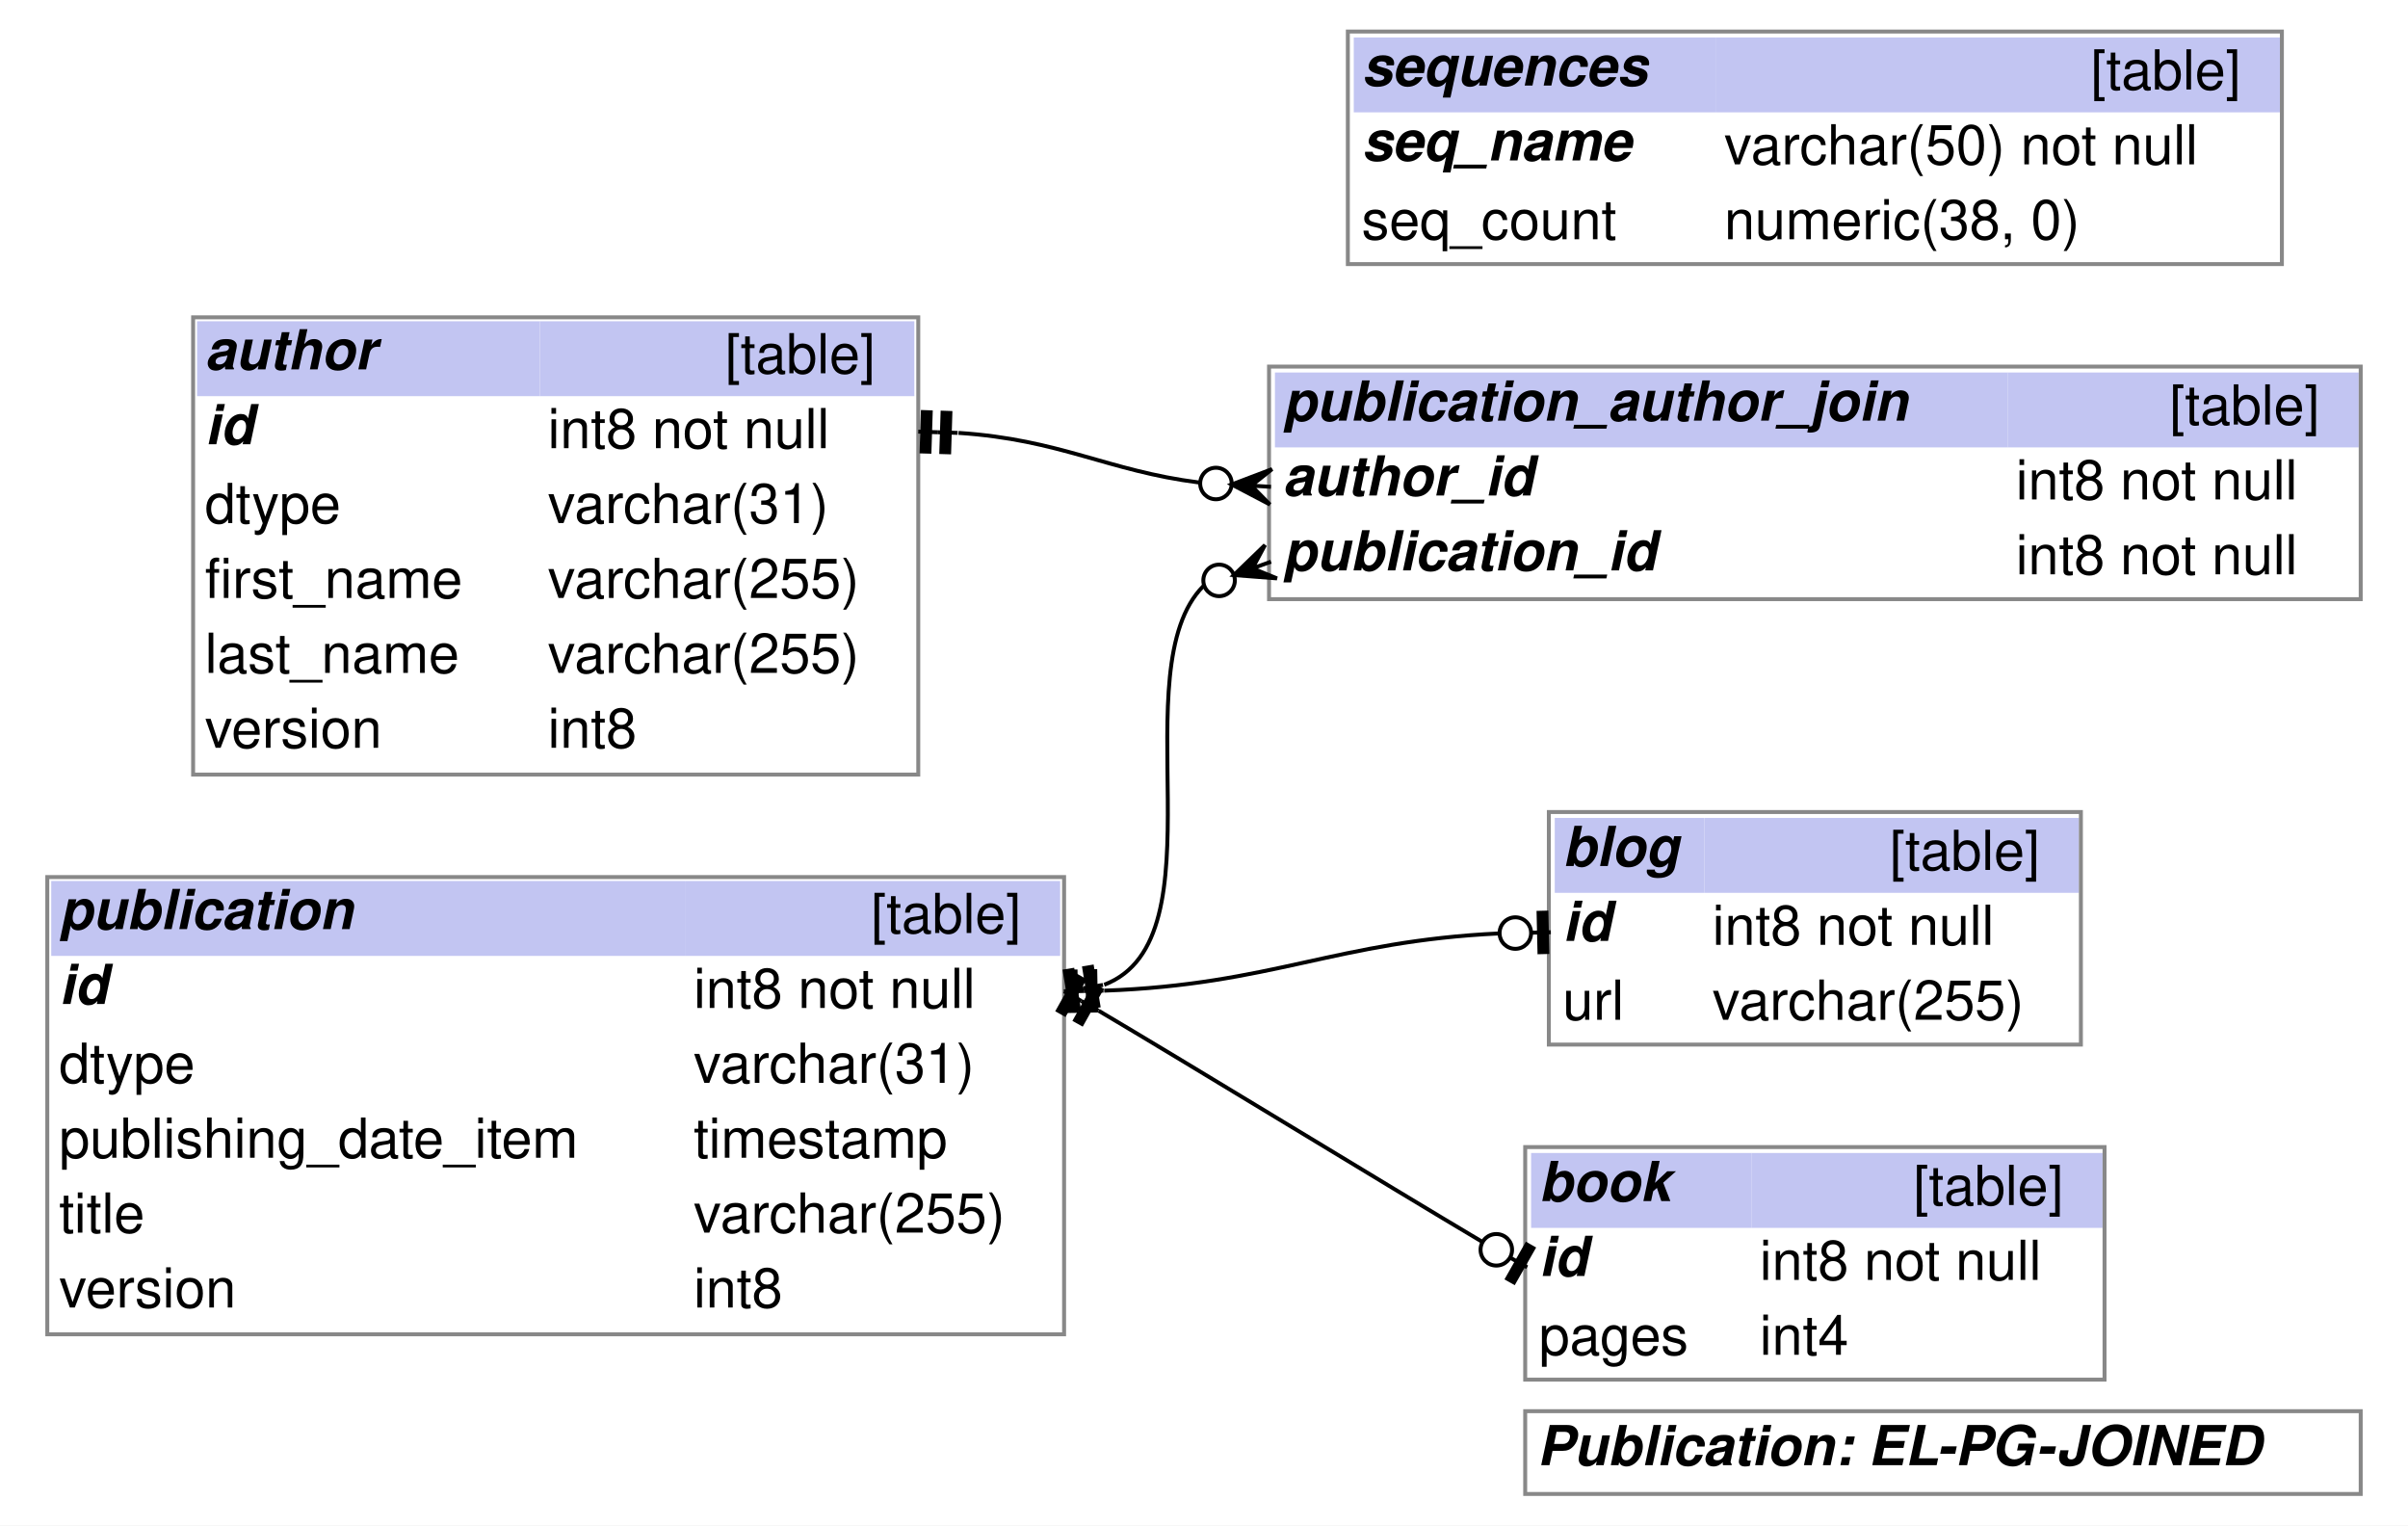
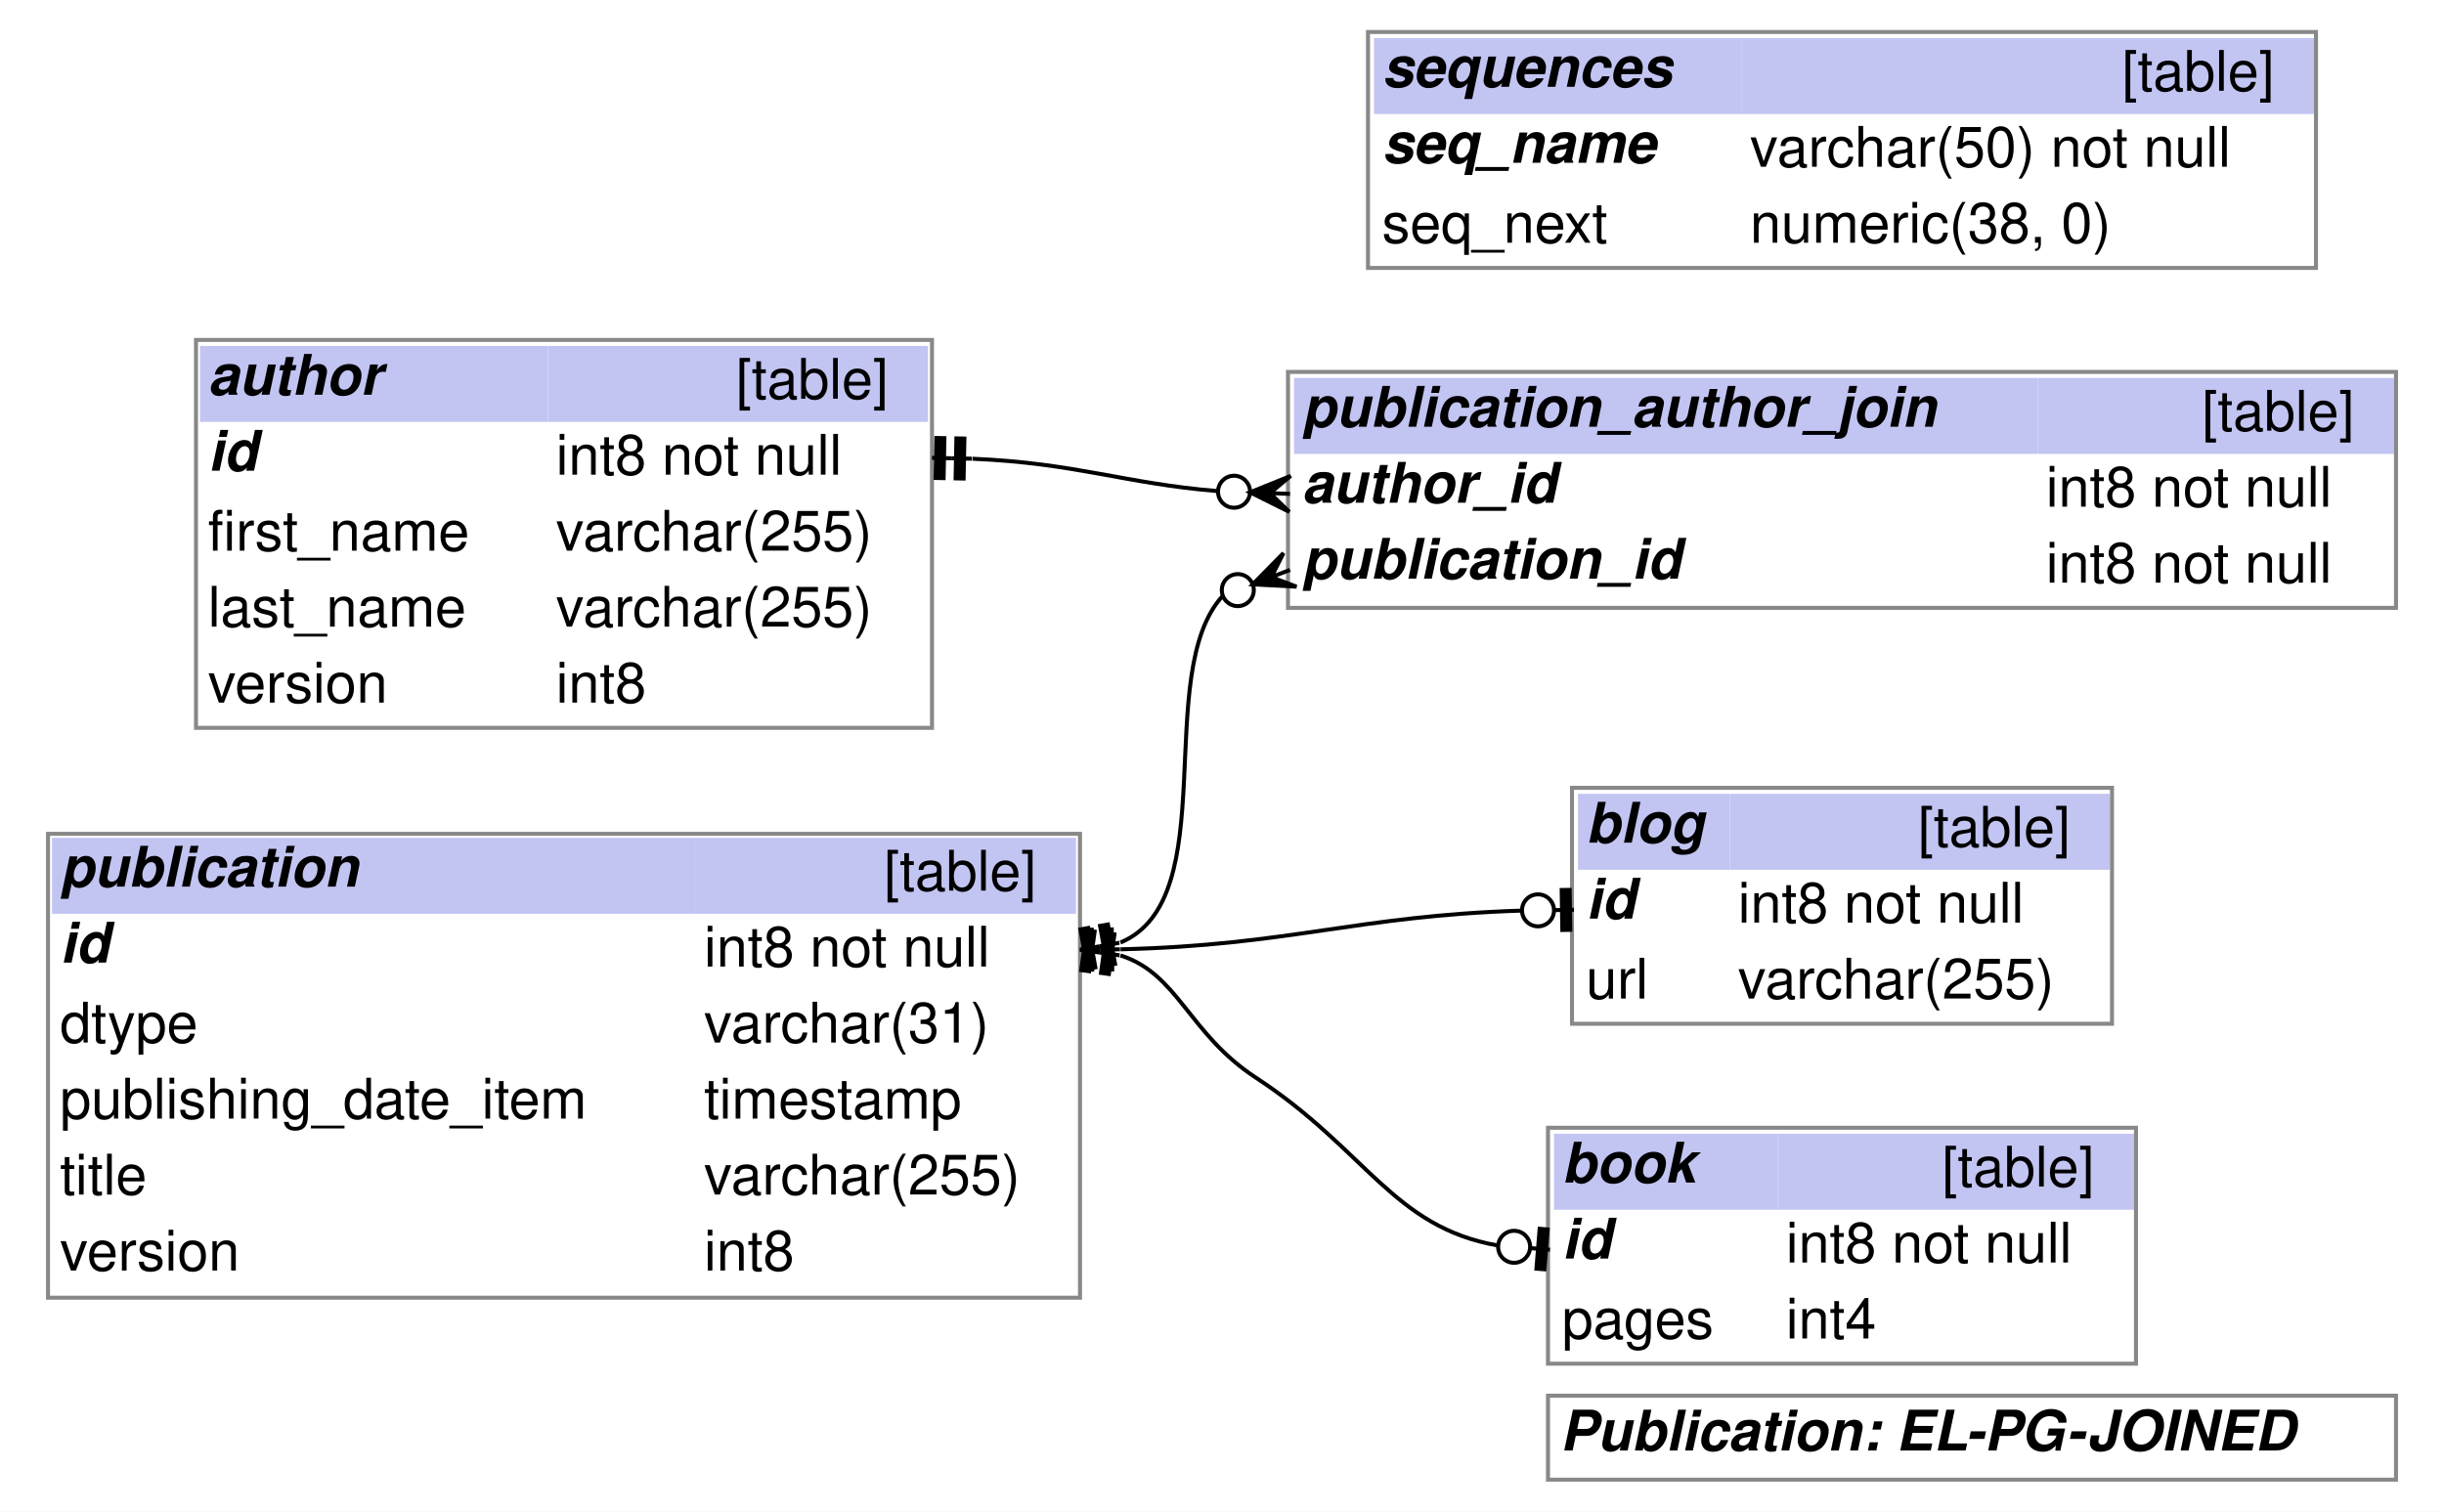
- <svg xmlns="http://www.w3.org/2000/svg" width="611pt" height="387pt" viewBox="0.00 0.00 611.00 387.00">
-   <g id="graph0" class="graph" transform="scale(1 1) rotate(0) translate(4 383)">
-     <polygon fill="white" stroke="transparent" points="-4,4 -4,-383 607,-383 607,4 -4,4" />
+ <svg xmlns="http://www.w3.org/2000/svg" width="611pt" height="378pt" viewBox="0.00 0.00 611.00 378.00">
+   <g id="graph0" class="graph" transform="scale(1 1) rotate(0) translate(4 374)">
+     <polygon fill="white" stroke="transparent" points="-4,4 -4,-374 607,-374 607,4 -4,4" />
    <text text-anchor="start" x="386" y="-11.3" font-family="Helvetica,sans-Serif" font-weight="bold" font-style="italic" font-size="14.00">Publication: EL-PG-JOINED</text>
    <polygon fill="none" stroke="#888888" points="383,-4 383,-25 595,-25 595,-4 383,-4" />
    <g id="node1" class="node">
-       <polygon fill="#c2c5f2" stroke="transparent" points="46,-282.5 46,-301.5 133,-301.5 133,-282.5 46,-282.5" />
-       <text text-anchor="start" x="48" y="-289.3" font-family="Helvetica,sans-Serif" font-weight="bold" font-style="italic" font-size="14.00">author</text>
-       <polygon fill="#c2c5f2" stroke="transparent" points="133,-282.5 133,-301.5 228,-301.5 228,-282.5 133,-282.5" />
-       <text text-anchor="start" x="180" y="-288.3" font-family="Helvetica,sans-Serif" font-size="14.00">[table]</text>
-       <text text-anchor="start" x="48" y="-270.3" font-family="Helvetica,sans-Serif" font-weight="bold" font-style="italic" font-size="14.00">id</text>
-       <text text-anchor="start" x="126" y="-269.3" font-family="Helvetica,sans-Serif" font-size="14.00"> </text>
-       <text text-anchor="start" x="135" y="-269.3" font-family="Helvetica,sans-Serif" font-size="14.00">int8 not null</text>
-       <text text-anchor="start" x="48" y="-250.3" font-family="Helvetica,sans-Serif" font-size="14.00">dtype</text>
-       <text text-anchor="start" x="126" y="-250.3" font-family="Helvetica,sans-Serif" font-size="14.00"> </text>
-       <text text-anchor="start" x="135" y="-250.3" font-family="Helvetica,sans-Serif" font-size="14.00">varchar(31)</text>
-       <text text-anchor="start" x="48" y="-231.3" font-family="Helvetica,sans-Serif" font-size="14.00">first_name</text>
-       <text text-anchor="start" x="126" y="-231.3" font-family="Helvetica,sans-Serif" font-size="14.00"> </text>
-       <text text-anchor="start" x="135" y="-231.3" font-family="Helvetica,sans-Serif" font-size="14.00">varchar(255)</text>
-       <text text-anchor="start" x="48" y="-212.3" font-family="Helvetica,sans-Serif" font-size="14.00">last_name</text>
-       <text text-anchor="start" x="126" y="-212.3" font-family="Helvetica,sans-Serif" font-size="14.00"> </text>
-       <text text-anchor="start" x="135" y="-212.3" font-family="Helvetica,sans-Serif" font-size="14.00">varchar(255)</text>
-       <text text-anchor="start" x="48" y="-193.3" font-family="Helvetica,sans-Serif" font-size="14.00">version</text>
-       <text text-anchor="start" x="126" y="-193.3" font-family="Helvetica,sans-Serif" font-size="14.00"> </text>
-       <text text-anchor="start" x="135" y="-193.3" font-family="Helvetica,sans-Serif" font-size="14.00">int8</text>
-       <polygon fill="none" stroke="#888888" points="45,-186.5 45,-302.5 229,-302.5 229,-186.5 45,-186.5" />
+       <polygon fill="#c2c5f2" stroke="transparent" points="46,-268.5 46,-287.5 133,-287.5 133,-268.5 46,-268.5" />
+       <text text-anchor="start" x="48" y="-275.3" font-family="Helvetica,sans-Serif" font-weight="bold" font-style="italic" font-size="14.00">author</text>
+       <polygon fill="#c2c5f2" stroke="transparent" points="133,-268.5 133,-287.5 228,-287.5 228,-268.5 133,-268.5" />
+       <text text-anchor="start" x="180" y="-274.3" font-family="Helvetica,sans-Serif" font-size="14.00">[table]</text>
+       <text text-anchor="start" x="48" y="-256.3" font-family="Helvetica,sans-Serif" font-weight="bold" font-style="italic" font-size="14.00">id</text>
+       <text text-anchor="start" x="126" y="-255.3" font-family="Helvetica,sans-Serif" font-size="14.00"> </text>
+       <text text-anchor="start" x="135" y="-255.3" font-family="Helvetica,sans-Serif" font-size="14.00">int8 not null</text>
+       <text text-anchor="start" x="48" y="-236.3" font-family="Helvetica,sans-Serif" font-size="14.00">first_name</text>
+       <text text-anchor="start" x="126" y="-236.3" font-family="Helvetica,sans-Serif" font-size="14.00"> </text>
+       <text text-anchor="start" x="135" y="-236.3" font-family="Helvetica,sans-Serif" font-size="14.00">varchar(255)</text>
+       <text text-anchor="start" x="48" y="-217.3" font-family="Helvetica,sans-Serif" font-size="14.00">last_name</text>
+       <text text-anchor="start" x="126" y="-217.3" font-family="Helvetica,sans-Serif" font-size="14.00"> </text>
+       <text text-anchor="start" x="135" y="-217.3" font-family="Helvetica,sans-Serif" font-size="14.00">varchar(255)</text>
+       <text text-anchor="start" x="48" y="-198.3" font-family="Helvetica,sans-Serif" font-size="14.00">version</text>
+       <text text-anchor="start" x="126" y="-198.3" font-family="Helvetica,sans-Serif" font-size="14.00"> </text>
+       <text text-anchor="start" x="135" y="-198.3" font-family="Helvetica,sans-Serif" font-size="14.00">int8</text>
+       <polygon fill="none" stroke="#888888" points="45,-192 45,-289 229,-289 229,-192 45,-192" />
    </g>
    <g id="node2" class="node">
-       <polygon fill="#c2c5f2" stroke="transparent" points="319.5,-269.5 319.5,-288.5 505.5,-288.5 505.5,-269.5 319.5,-269.5" />
-       <text text-anchor="start" x="321.5" y="-276.3" font-family="Helvetica,sans-Serif" font-weight="bold" font-style="italic" font-size="14.00">publication_author_join</text>
-       <polygon fill="#c2c5f2" stroke="transparent" points="505.5,-269.5 505.5,-288.5 594.5,-288.5 594.5,-269.5 505.5,-269.5" />
-       <text text-anchor="start" x="546.5" y="-275.3" font-family="Helvetica,sans-Serif" font-size="14.00">[table]</text>
-       <text text-anchor="start" x="321.5" y="-257.3" font-family="Helvetica,sans-Serif" font-weight="bold" font-style="italic" font-size="14.00">author_id</text>
-       <text text-anchor="start" x="466.5" y="-256.3" font-family="Helvetica,sans-Serif" font-size="14.00"> </text>
-       <text text-anchor="start" x="507.5" y="-256.3" font-family="Helvetica,sans-Serif" font-size="14.00">int8 not null</text>
-       <text text-anchor="start" x="321.5" y="-238.3" font-family="Helvetica,sans-Serif" font-weight="bold" font-style="italic" font-size="14.00">publication_id</text>
-       <text text-anchor="start" x="466.5" y="-237.3" font-family="Helvetica,sans-Serif" font-size="14.00"> </text>
-       <text text-anchor="start" x="507.5" y="-237.3" font-family="Helvetica,sans-Serif" font-size="14.00">int8 not null</text>
-       <polygon fill="none" stroke="#888888" points="318,-231 318,-290 595,-290 595,-231 318,-231" />
+       <polygon fill="#c2c5f2" stroke="transparent" points="319.5,-260.5 319.5,-279.5 505.5,-279.5 505.5,-260.5 319.5,-260.5" />
+       <text text-anchor="start" x="321.5" y="-267.3" font-family="Helvetica,sans-Serif" font-weight="bold" font-style="italic" font-size="14.00">publication_author_join</text>
+       <polygon fill="#c2c5f2" stroke="transparent" points="505.5,-260.5 505.5,-279.5 594.5,-279.5 594.5,-260.5 505.5,-260.5" />
+       <text text-anchor="start" x="546.5" y="-266.3" font-family="Helvetica,sans-Serif" font-size="14.00">[table]</text>
+       <text text-anchor="start" x="321.5" y="-248.3" font-family="Helvetica,sans-Serif" font-weight="bold" font-style="italic" font-size="14.00">author_id</text>
+       <text text-anchor="start" x="466.5" y="-247.3" font-family="Helvetica,sans-Serif" font-size="14.00"> </text>
+       <text text-anchor="start" x="507.5" y="-247.3" font-family="Helvetica,sans-Serif" font-size="14.00">int8 not null</text>
+       <text text-anchor="start" x="321.5" y="-229.3" font-family="Helvetica,sans-Serif" font-weight="bold" font-style="italic" font-size="14.00">publication_id</text>
+       <text text-anchor="start" x="466.5" y="-228.3" font-family="Helvetica,sans-Serif" font-size="14.00"> </text>
+       <text text-anchor="start" x="507.5" y="-228.3" font-family="Helvetica,sans-Serif" font-size="14.00">int8 not null</text>
+       <polygon fill="none" stroke="#888888" points="318,-222 318,-281 595,-281 595,-222 318,-222" />
    </g>
    <g id="edge1" class="edge">
-       <path fill="none" stroke="black" d="M300.2,-260.6C277.07,-263.54 265.11,-271.48 239.22,-273.18" />
-       <polygon fill="black" stroke="black" points="308.52,-260.1 318.77,-263.99 313.51,-259.8 318.5,-259.5 318.5,-259.5 318.5,-259.5 313.51,-259.8 318.23,-255.01 308.52,-260.1 308.52,-260.1" />
-       <ellipse fill="none" stroke="black" cx="304.53" cy="-260.34" rx="4" ry="4" />
-       <polygon fill="black" stroke="black" points="230.16,-278.47 229.84,-268.47 231.84,-268.41 232.16,-278.4 230.16,-278.47" />
-       <polyline fill="none" stroke="black" points="229,-273.5 234,-273.34 " />
-       <polygon fill="black" stroke="black" points="235.16,-278.31 234.84,-268.31 236.84,-268.25 237.15,-278.24 235.16,-278.31" />
-       <polyline fill="none" stroke="black" points="234,-273.34 238.99,-273.18 " />
+       <path fill="none" stroke="black" d="M300.27,-251.21C277.18,-253.1 264.95,-258.2 239.16,-259.29" />
+       <polygon fill="black" stroke="black" points="308.51,-250.89 318.67,-255 313.5,-250.69 318.5,-250.5 318.5,-250.5 318.5,-250.5 313.5,-250.69 318.33,-246 308.51,-250.89 308.51,-250.89" />
+       <ellipse fill="none" stroke="black" cx="304.51" cy="-251.04" rx="4" ry="4" />
+       <polygon fill="black" stroke="black" points="230.1,-264.48 229.9,-254.48 231.9,-254.44 232.1,-264.44 230.1,-264.48" />
+       <polyline fill="none" stroke="black" points="229,-259.5 234,-259.4 " />
+       <polygon fill="black" stroke="black" points="235.1,-264.38 234.9,-254.38 236.9,-254.34 237.1,-264.34 235.1,-264.38" />
+       <polyline fill="none" stroke="black" points="234,-259.4 239,-259.3 " />
    </g>
    <g id="node5" class="node">
-       <polygon fill="#c2c5f2" stroke="transparent" points="9,-140.5 9,-159.5 170,-159.5 170,-140.5 9,-140.5" />
-       <text text-anchor="start" x="11" y="-147.3" font-family="Helvetica,sans-Serif" font-weight="bold" font-style="italic" font-size="14.00">publication</text>
-       <polygon fill="#c2c5f2" stroke="transparent" points="170,-140.5 170,-159.5 265,-159.5 265,-140.5 170,-140.5" />
-       <text text-anchor="start" x="217" y="-146.3" font-family="Helvetica,sans-Serif" font-size="14.00">[table]</text>
-       <text text-anchor="start" x="11" y="-128.3" font-family="Helvetica,sans-Serif" font-weight="bold" font-style="italic" font-size="14.00">id</text>
-       <text text-anchor="start" x="163" y="-127.3" font-family="Helvetica,sans-Serif" font-size="14.00"> </text>
-       <text text-anchor="start" x="172" y="-127.3" font-family="Helvetica,sans-Serif" font-size="14.00">int8 not null</text>
-       <text text-anchor="start" x="11" y="-108.3" font-family="Helvetica,sans-Serif" font-size="14.00">dtype</text>
-       <text text-anchor="start" x="163" y="-108.3" font-family="Helvetica,sans-Serif" font-size="14.00"> </text>
-       <text text-anchor="start" x="172" y="-108.3" font-family="Helvetica,sans-Serif" font-size="14.00">varchar(31)</text>
-       <text text-anchor="start" x="11" y="-89.3" font-family="Helvetica,sans-Serif" font-size="14.00">publishing_date_item</text>
-       <text text-anchor="start" x="163" y="-89.3" font-family="Helvetica,sans-Serif" font-size="14.00"> </text>
-       <text text-anchor="start" x="172" y="-89.3" font-family="Helvetica,sans-Serif" font-size="14.00">timestamp</text>
-       <text text-anchor="start" x="11" y="-70.3" font-family="Helvetica,sans-Serif" font-size="14.00">title</text>
-       <text text-anchor="start" x="163" y="-70.3" font-family="Helvetica,sans-Serif" font-size="14.00"> </text>
-       <text text-anchor="start" x="172" y="-70.3" font-family="Helvetica,sans-Serif" font-size="14.00">varchar(255)</text>
-       <text text-anchor="start" x="11" y="-51.3" font-family="Helvetica,sans-Serif" font-size="14.00">version</text>
-       <text text-anchor="start" x="163" y="-51.3" font-family="Helvetica,sans-Serif" font-size="14.00"> </text>
-       <text text-anchor="start" x="172" y="-51.3" font-family="Helvetica,sans-Serif" font-size="14.00">int8</text>
-       <polygon fill="none" stroke="#888888" points="8,-44.5 8,-160.5 266,-160.5 266,-44.5 8,-44.5" />
+       <polygon fill="#c2c5f2" stroke="transparent" points="9,-145.5 9,-164.5 170,-164.5 170,-145.5 9,-145.5" />
+       <text text-anchor="start" x="11" y="-152.3" font-family="Helvetica,sans-Serif" font-weight="bold" font-style="italic" font-size="14.00">publication</text>
+       <polygon fill="#c2c5f2" stroke="transparent" points="170,-145.5 170,-164.5 265,-164.5 265,-145.5 170,-145.5" />
+       <text text-anchor="start" x="217" y="-151.3" font-family="Helvetica,sans-Serif" font-size="14.00">[table]</text>
+       <text text-anchor="start" x="11" y="-133.3" font-family="Helvetica,sans-Serif" font-weight="bold" font-style="italic" font-size="14.00">id</text>
+       <text text-anchor="start" x="163" y="-132.3" font-family="Helvetica,sans-Serif" font-size="14.00"> </text>
+       <text text-anchor="start" x="172" y="-132.3" font-family="Helvetica,sans-Serif" font-size="14.00">int8 not null</text>
+       <text text-anchor="start" x="11" y="-113.3" font-family="Helvetica,sans-Serif" font-size="14.00">dtype</text>
+       <text text-anchor="start" x="163" y="-113.3" font-family="Helvetica,sans-Serif" font-size="14.00"> </text>
+       <text text-anchor="start" x="172" y="-113.3" font-family="Helvetica,sans-Serif" font-size="14.00">varchar(31)</text>
+       <text text-anchor="start" x="11" y="-94.3" font-family="Helvetica,sans-Serif" font-size="14.00">publishing_date_item</text>
+       <text text-anchor="start" x="163" y="-94.3" font-family="Helvetica,sans-Serif" font-size="14.00"> </text>
+       <text text-anchor="start" x="172" y="-94.3" font-family="Helvetica,sans-Serif" font-size="14.00">timestamp</text>
+       <text text-anchor="start" x="11" y="-75.3" font-family="Helvetica,sans-Serif" font-size="14.00">title</text>
+       <text text-anchor="start" x="163" y="-75.3" font-family="Helvetica,sans-Serif" font-size="14.00"> </text>
+       <text text-anchor="start" x="172" y="-75.3" font-family="Helvetica,sans-Serif" font-size="14.00">varchar(255)</text>
+       <text text-anchor="start" x="11" y="-56.3" font-family="Helvetica,sans-Serif" font-size="14.00">version</text>
+       <text text-anchor="start" x="163" y="-56.3" font-family="Helvetica,sans-Serif" font-size="14.00"> </text>
+       <text text-anchor="start" x="172" y="-56.3" font-family="Helvetica,sans-Serif" font-size="14.00">int8</text>
+       <polygon fill="none" stroke="#888888" points="8,-49.5 8,-165.5 266,-165.5 266,-49.5 8,-49.5" />
    </g>
    <g id="edge4" class="edge">
-       <path fill="none" stroke="black" d="M301.35,-234.33C280.34,-213.25 306.64,-144.79 276.18,-133.18" />
-       <polygon fill="black" stroke="black" points="309.09,-237.11 316.98,-244.73 313.8,-238.81 318.5,-240.5 318.5,-240.5 318.5,-240.5 313.8,-238.81 320.02,-236.27 309.09,-237.11 309.09,-237.11" />
-       <ellipse fill="none" stroke="black" cx="305.33" cy="-235.76" rx="4" ry="4" />
-       <polygon fill="black" stroke="black" points="266.17,-136.6 267.8,-126.73 269.77,-127.06 268.15,-136.92 266.17,-136.6" />
-       <polyline fill="none" stroke="black" points="266,-131.5 270.93,-132.31 " />
-       <polygon fill="black" stroke="black" points="271.11,-137.41 272.73,-127.54 274.71,-127.87 273.08,-137.74 271.11,-137.41" />
-       <polyline fill="none" stroke="black" points="270.93,-132.31 275.87,-133.13 " />
+       <path fill="none" stroke="black" d="M301.66,-224.97C283.9,-205.6 302.14,-149.15 276.11,-138.31" />
+       <polygon fill="black" stroke="black" points="309.18,-227.88 316.87,-235.7 313.84,-229.69 318.5,-231.5 318.5,-231.5 318.5,-231.5 313.84,-229.69 320.13,-227.3 309.18,-227.88 309.18,-227.88" />
+       <ellipse fill="none" stroke="black" cx="305.45" cy="-226.44" rx="4" ry="4" />
+       <polygon fill="black" stroke="black" points="266.1,-141.6 267.87,-131.75 269.84,-132.11 268.07,-141.95 266.1,-141.6" />
+       <polyline fill="none" stroke="black" points="266,-136.5 270.92,-137.38 " />
+       <polygon fill="black" stroke="black" points="271.02,-142.48 272.79,-132.64 274.76,-132.99 272.99,-142.83 271.02,-142.48" />
+       <polyline fill="none" stroke="black" points="270.92,-137.38 275.84,-138.26 " />
    </g>
    <g id="node3" class="node">
      <polygon fill="#c2c5f2" stroke="transparent" points="390.5,-156.5 390.5,-175.5 428.5,-175.5 428.5,-156.5 390.5,-156.5" />
      <text text-anchor="start" x="392.5" y="-163.3" font-family="Helvetica,sans-Serif" font-weight="bold" font-style="italic" font-size="14.00">blog</text>
      <polygon fill="#c2c5f2" stroke="transparent" points="428.5,-156.5 428.5,-175.5 523.5,-175.5 523.5,-156.5 428.5,-156.5" />
      <text text-anchor="start" x="475.5" y="-162.3" font-family="Helvetica,sans-Serif" font-size="14.00">[table]</text>
      <text text-anchor="start" x="392.5" y="-144.3" font-family="Helvetica,sans-Serif" font-weight="bold" font-style="italic" font-size="14.00">id</text>
      <text text-anchor="start" x="418.5" y="-143.3" font-family="Helvetica,sans-Serif" font-size="14.00"> </text>
      <text text-anchor="start" x="430.5" y="-143.3" font-family="Helvetica,sans-Serif" font-size="14.00">int8 not null</text>
      <text text-anchor="start" x="392.5" y="-124.3" font-family="Helvetica,sans-Serif" font-size="14.00">url</text>
      <text text-anchor="start" x="418.5" y="-124.3" font-family="Helvetica,sans-Serif" font-size="14.00"> </text>
      <text text-anchor="start" x="430.5" y="-124.3" font-family="Helvetica,sans-Serif" font-size="14.00">varchar(255)</text>
      <polygon fill="none" stroke="#888888" points="389,-118 389,-177 524,-177 524,-118 389,-118" />
    </g>
    <g id="edge2" class="edge">
-       <path fill="none" stroke="black" d="M376.42,-146.2C334.88,-144.23 318.92,-133.22 276.18,-131.68" />
-       <polygon fill="black" stroke="black" points="388.61,-141.48 388.39,-151.48 386.39,-151.43 386.62,-141.43 388.61,-141.48" />
-       <polyline fill="none" stroke="black" points="389.5,-146.5 384.5,-146.39 " />
-       <ellipse fill="none" stroke="black" cx="380.5" cy="-146.29" rx="4" ry="4" />
-       <polygon fill="black" stroke="black" points="266.91,-136.52 267.09,-126.52 269.09,-126.55 268.91,-136.55 266.91,-136.52" />
-       <polyline fill="none" stroke="black" points="266,-131.5 271,-131.59 " />
-       <polygon fill="black" stroke="black" points="271.91,-136.6 272.09,-126.61 274.09,-126.64 273.91,-136.64 271.91,-136.6" />
-       <polyline fill="none" stroke="black" points="271,-131.59 276,-131.68 " />
+       <path fill="none" stroke="black" d="M376.46,-146.3C335.03,-144.99 318.76,-137.65 276.14,-136.62" />
+       <polygon fill="black" stroke="black" points="388.58,-141.49 388.42,-151.48 386.42,-151.45 386.58,-141.45 388.58,-141.49" />
+       <polyline fill="none" stroke="black" points="389.5,-146.5 384.5,-146.42 " />
+       <ellipse fill="none" stroke="black" cx="380.5" cy="-146.36" rx="4" ry="4" />
+       <polygon fill="black" stroke="black" points="266.94,-141.51 267.06,-131.51 269.06,-131.54 268.94,-141.53 266.94,-141.51" />
+       <polyline fill="none" stroke="black" points="266,-136.5 271,-136.56 " />
+       <polygon fill="black" stroke="black" points="271.94,-141.57 272.06,-131.57 274.06,-131.59 273.94,-141.59 271.94,-141.57" />
+       <polyline fill="none" stroke="black" points="271,-136.56 276,-136.62 " />
    </g>
    <g id="node4" class="node">
      <polygon fill="#c2c5f2" stroke="transparent" points="384.5,-71.5 384.5,-90.5 440.5,-90.5 440.5,-71.5 384.5,-71.5" />
      <text text-anchor="start" x="386.5" y="-78.3" font-family="Helvetica,sans-Serif" font-weight="bold" font-style="italic" font-size="14.00">book</text>
      <polygon fill="#c2c5f2" stroke="transparent" points="440.5,-71.5 440.5,-90.5 529.5,-90.5 529.5,-71.5 440.5,-71.5" />
      <text text-anchor="start" x="481.5" y="-77.3" font-family="Helvetica,sans-Serif" font-size="14.00">[table]</text>
      <text text-anchor="start" x="386.5" y="-59.3" font-family="Helvetica,sans-Serif" font-weight="bold" font-style="italic" font-size="14.00">id</text>
      <text text-anchor="start" x="433.5" y="-58.3" font-family="Helvetica,sans-Serif" font-size="14.00"> </text>
      <text text-anchor="start" x="442.5" y="-58.3" font-family="Helvetica,sans-Serif" font-size="14.00">int8 not null</text>
      <text text-anchor="start" x="386.5" y="-39.3" font-family="Helvetica,sans-Serif" font-size="14.00">pages</text>
      <text text-anchor="start" x="433.5" y="-39.3" font-family="Helvetica,sans-Serif" font-size="14.00"> </text>
      <text text-anchor="start" x="442.5" y="-39.3" font-family="Helvetica,sans-Serif" font-size="14.00">int4</text>
      <polygon fill="none" stroke="#888888" points="383,-33 383,-92 530,-92 530,-33 383,-33" />
    </g>
    <g id="edge3" class="edge">
-       <path fill="none" stroke="black" d="M372.11,-67.96C348.71,-81.84 295.73,-114.23 274.76,-126.59" />
-       <polygon fill="black" stroke="black" points="380.16,-57.64 385.1,-66.34 383.36,-67.33 378.42,-58.63 380.16,-57.64" />
-       <polyline fill="none" stroke="black" points="383.5,-61.5 379.15,-63.97 " />
-       <ellipse fill="none" stroke="black" cx="375.67" cy="-65.94" rx="4" ry="4" />
-       <polygon fill="black" stroke="black" points="269.32,-135.37 264.43,-126.65 266.17,-125.67 271.06,-134.4 269.32,-135.37" />
-       <polyline fill="none" stroke="black" points="266,-131.5 270.36,-129.06 " />
-       <polygon fill="black" stroke="black" points="273.68,-132.93 268.79,-124.21 270.54,-123.23 275.42,-131.95 273.68,-132.93" />
-       <polyline fill="none" stroke="black" points="270.36,-129.06 274.72,-126.61 " />
+       <path fill="none" stroke="black" d="M370.42,-62.56C344.17,-67.22 337.59,-86.46 310,-104.5 293.08,-115.56 290.6,-130.49 276.11,-135.09" />
+       <polygon fill="black" stroke="black" points="382.1,-56.6 382.91,-66.56 380.91,-66.73 380.11,-56.76 382.1,-56.6" />
+       <polyline fill="none" stroke="black" points="383.5,-61.5 378.52,-61.9 " />
+       <ellipse fill="none" stroke="black" cx="374.53" cy="-62.23" rx="4" ry="4" />
+       <polygon fill="black" stroke="black" points="267.68,-141.31 266.3,-131.41 268.28,-131.13 269.66,-141.04 267.68,-141.31" />
+       <polyline fill="none" stroke="black" points="266,-136.5 270.95,-135.81 " />
+       <polygon fill="black" stroke="black" points="272.63,-140.62 271.25,-130.72 273.23,-130.44 274.61,-140.35 272.63,-140.62" />
+       <polyline fill="none" stroke="black" points="270.95,-135.81 275.9,-135.12 " />
    </g>
    <g id="node6" class="node">
-       <polygon fill="#c2c5f2" stroke="transparent" points="339.5,-354.5 339.5,-373.5 431.5,-373.5 431.5,-354.5 339.5,-354.5" />
-       <text text-anchor="start" x="341.5" y="-361.3" font-family="Helvetica,sans-Serif" font-weight="bold" font-style="italic" font-size="14.00">sequences</text>
-       <polygon fill="#c2c5f2" stroke="transparent" points="431.5,-354.5 431.5,-373.5 574.5,-373.5 574.5,-354.5 431.5,-354.5" />
-       <text text-anchor="start" x="526.5" y="-360.3" font-family="Helvetica,sans-Serif" font-size="14.00">[table]</text>
-       <text text-anchor="start" x="341.5" y="-342.3" font-family="Helvetica,sans-Serif" font-weight="bold" font-style="italic" font-size="14.00">seq_name</text>
-       <text text-anchor="start" x="424.5" y="-341.3" font-family="Helvetica,sans-Serif" font-size="14.00"> </text>
-       <text text-anchor="start" x="433.5" y="-341.3" font-family="Helvetica,sans-Serif" font-size="14.00">varchar(50) not null</text>
-       <text text-anchor="start" x="341.5" y="-322.3" font-family="Helvetica,sans-Serif" font-size="14.00">seq_count</text>
-       <text text-anchor="start" x="424.5" y="-322.3" font-family="Helvetica,sans-Serif" font-size="14.00"> </text>
-       <text text-anchor="start" x="433.5" y="-322.3" font-family="Helvetica,sans-Serif" font-size="14.00">numeric(38, 0)</text>
-       <polygon fill="none" stroke="#888888" points="338,-316 338,-375 575,-375 575,-316 338,-316" />
+       <polygon fill="#c2c5f2" stroke="transparent" points="339.5,-345.5 339.5,-364.5 431.5,-364.5 431.5,-345.5 339.5,-345.5" />
+       <text text-anchor="start" x="341.5" y="-352.3" font-family="Helvetica,sans-Serif" font-weight="bold" font-style="italic" font-size="14.00">sequences</text>
+       <polygon fill="#c2c5f2" stroke="transparent" points="431.5,-345.5 431.5,-364.5 574.5,-364.5 574.5,-345.5 431.5,-345.5" />
+       <text text-anchor="start" x="526.5" y="-351.3" font-family="Helvetica,sans-Serif" font-size="14.00">[table]</text>
+       <text text-anchor="start" x="341.5" y="-333.3" font-family="Helvetica,sans-Serif" font-weight="bold" font-style="italic" font-size="14.00">seq_name</text>
+       <text text-anchor="start" x="424.5" y="-332.3" font-family="Helvetica,sans-Serif" font-size="14.00"> </text>
+       <text text-anchor="start" x="433.5" y="-332.3" font-family="Helvetica,sans-Serif" font-size="14.00">varchar(50) not null</text>
+       <text text-anchor="start" x="341.5" y="-313.3" font-family="Helvetica,sans-Serif" font-size="14.00">seq_next</text>
+       <text text-anchor="start" x="424.5" y="-313.3" font-family="Helvetica,sans-Serif" font-size="14.00"> </text>
+       <text text-anchor="start" x="433.5" y="-313.3" font-family="Helvetica,sans-Serif" font-size="14.00">numeric(38, 0)</text>
+       <polygon fill="none" stroke="#888888" points="338,-307 338,-366 575,-366 575,-307 338,-307" />
    </g>
  </g>
</svg>
